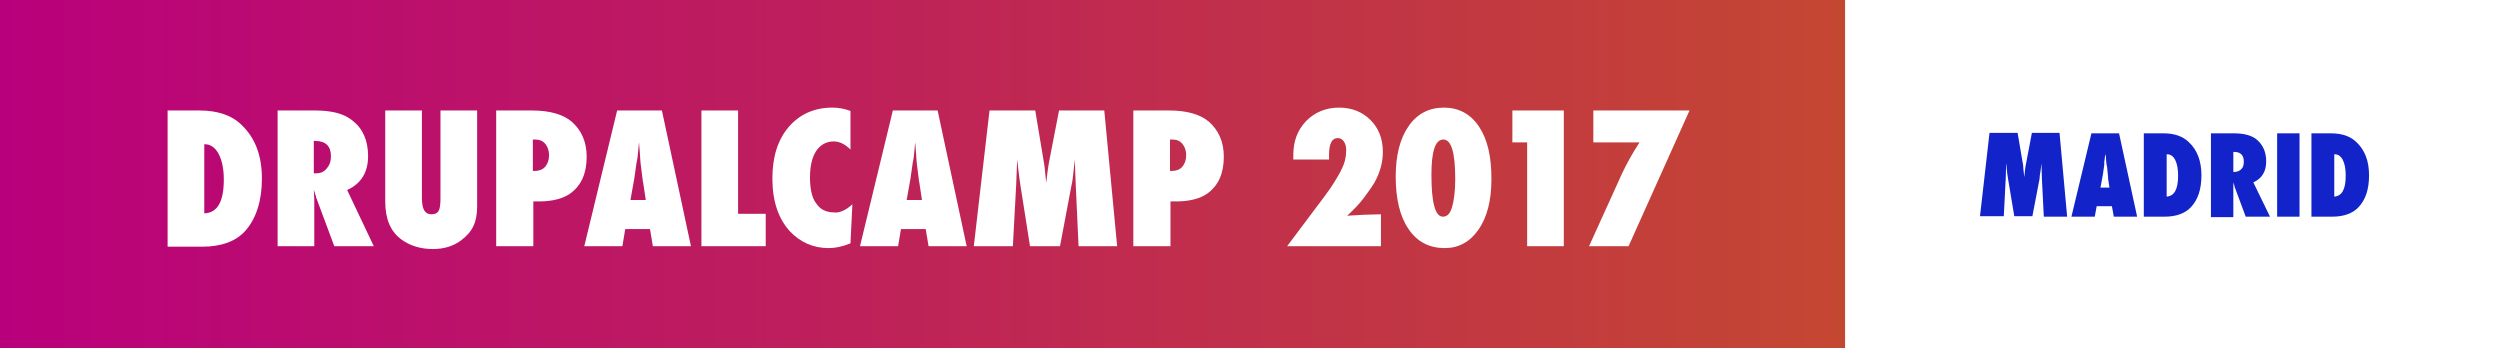
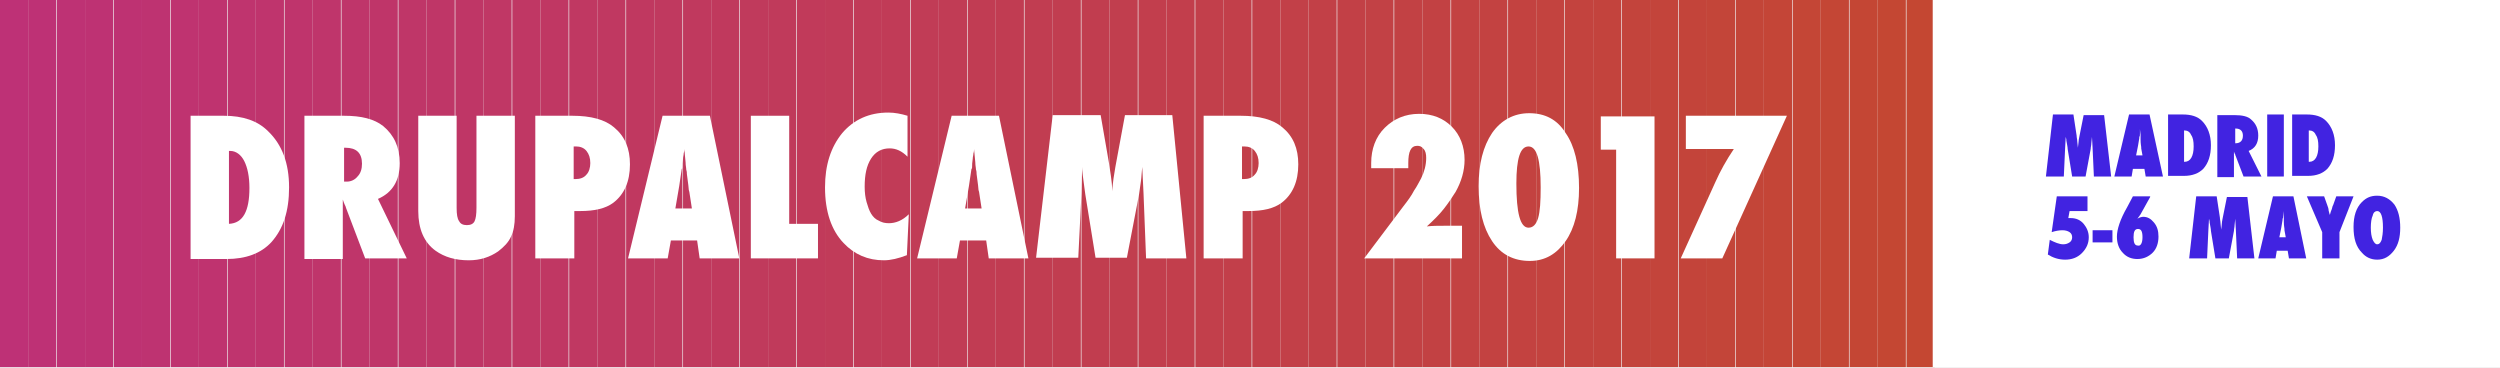
- <svg xmlns="http://www.w3.org/2000/svg" version="1.1" id="Capa_19" x="0px" y="0px" width="525px" height="73px" viewBox="0 0 525 73" style="enable-background:new 0 0 525 73;" xml:space="preserve">
+ <svg xmlns="http://www.w3.org/2000/svg" xmlns:xlink="http://www.w3.org/1999/xlink" version="1.1" id="Capa_19_copia" x="0px" y="0px" width="390.9px" height="57.4px" viewBox="0 0 390.9 57.4" style="enable-background:new 0 0 390.9 57.4;" xml:space="preserve">
  <style type="text/css">
- 
- 	.st0{fill:#1123C9;}
- 	.st1{fill:url(#XMLID_3_);}
- 	.st2{fill:#FFFFFF;}
- 
+ 	.st0{clip-path:url(#XMLID_156_);fill:#BE3176;}
+ 	.st1{clip-path:url(#XMLID_156_);fill:#BE3175;}
+ 	.st2{clip-path:url(#XMLID_156_);fill:#BE3274;}
+ 	.st3{clip-path:url(#XMLID_156_);fill:#BE3273;}
+ 	.st4{clip-path:url(#XMLID_156_);fill:#BE3272;}
+ 	.st5{clip-path:url(#XMLID_156_);fill:#BE3371;}
+ 	.st6{clip-path:url(#XMLID_156_);fill:#BF3370;}
+ 	.st7{clip-path:url(#XMLID_156_);fill:#BF336F;}
+ 	.st8{clip-path:url(#XMLID_156_);fill:#BF346E;}
+ 	.st9{clip-path:url(#XMLID_156_);fill:#BF346D;}
+ 	.st10{clip-path:url(#XMLID_156_);fill:#BF346C;}
+ 	.st11{clip-path:url(#XMLID_156_);fill:#BF356B;}
+ 	.st12{clip-path:url(#XMLID_156_);fill:#BF356A;}
+ 	.st13{clip-path:url(#XMLID_156_);fill:#BF3569;}
+ 	.st14{clip-path:url(#XMLID_156_);fill:#BF3668;}
+ 	.st15{clip-path:url(#XMLID_156_);fill:#BF3667;}
+ 	.st16{clip-path:url(#XMLID_156_);fill:#BF3666;}
+ 	.st17{clip-path:url(#XMLID_156_);fill:#C03765;}
+ 	.st18{clip-path:url(#XMLID_156_);fill:#C03764;}
+ 	.st19{clip-path:url(#XMLID_156_);fill:#C03763;}
+ 	.st20{clip-path:url(#XMLID_156_);fill:#C03862;}
+ 	.st21{clip-path:url(#XMLID_156_);fill:#C03861;}
+ 	.st22{clip-path:url(#XMLID_156_);fill:#C03860;}
+ 	.st23{clip-path:url(#XMLID_156_);fill:#C0395F;}
+ 	.st24{clip-path:url(#XMLID_156_);fill:#C0395E;}
+ 	.st25{clip-path:url(#XMLID_156_);fill:#C0395D;}
+ 	.st26{clip-path:url(#XMLID_156_);fill:#C03A5C;}
+ 	.st27{clip-path:url(#XMLID_156_);fill:#C03A5B;}
+ 	.st28{clip-path:url(#XMLID_156_);fill:#C13A5A;}
+ 	.st29{clip-path:url(#XMLID_156_);fill:#C13B59;}
+ 	.st30{clip-path:url(#XMLID_156_);fill:#C13B58;}
+ 	.st31{clip-path:url(#XMLID_156_);fill:#C13B57;}
+ 	.st32{clip-path:url(#XMLID_156_);fill:#C13C56;}
+ 	.st33{clip-path:url(#XMLID_156_);fill:#C13C55;}
+ 	.st34{clip-path:url(#XMLID_156_);fill:#C13C53;}
+ 	.st35{clip-path:url(#XMLID_156_);fill:#C13C52;}
+ 	.st36{clip-path:url(#XMLID_156_);fill:#C13D51;}
+ 	.st37{clip-path:url(#XMLID_156_);fill:#C13D50;}
+ 	.st38{clip-path:url(#XMLID_156_);fill:#C13D4F;}
+ 	.st39{clip-path:url(#XMLID_156_);fill:#C13E4E;}
+ 	.st40{clip-path:url(#XMLID_156_);fill:#C23E4D;}
+ 	.st41{clip-path:url(#XMLID_156_);fill:#C23E4C;}
+ 	.st42{clip-path:url(#XMLID_156_);fill:#C23F4B;}
+ 	.st43{clip-path:url(#XMLID_156_);fill:#C23F4A;}
+ 	.st44{clip-path:url(#XMLID_156_);fill:#C23F49;}
+ 	.st45{clip-path:url(#XMLID_156_);fill:#C24048;}
+ 	.st46{clip-path:url(#XMLID_156_);fill:#C24047;}
+ 	.st47{clip-path:url(#XMLID_156_);fill:#C24046;}
+ 	.st48{clip-path:url(#XMLID_156_);fill:#C24145;}
+ 	.st49{clip-path:url(#XMLID_156_);fill:#C24144;}
+ 	.st50{clip-path:url(#XMLID_156_);fill:#C24143;}
+ 	.st51{clip-path:url(#XMLID_156_);fill:#C34242;}
+ 	.st52{clip-path:url(#XMLID_156_);fill:#C34241;}
+ 	.st53{clip-path:url(#XMLID_156_);fill:#C34240;}
+ 	.st54{clip-path:url(#XMLID_156_);fill:#C3433F;}
+ 	.st55{clip-path:url(#XMLID_156_);fill:#C3433E;}
+ 	.st56{clip-path:url(#XMLID_156_);fill:#C3433D;}
+ 	.st57{clip-path:url(#XMLID_156_);fill:#C3443C;}
+ 	.st58{clip-path:url(#XMLID_156_);fill:#C3443B;}
+ 	.st59{clip-path:url(#XMLID_156_);fill:#C3443A;}
+ 	.st60{clip-path:url(#XMLID_156_);fill:#C34539;}
+ 	.st61{clip-path:url(#XMLID_156_);fill:#C34538;}
+ 	.st62{clip-path:url(#XMLID_156_);fill:#C44537;}
+ 	.st63{clip-path:url(#XMLID_156_);fill:#C44636;}
+ 	.st64{clip-path:url(#XMLID_156_);fill:#C44635;}
+ 	.st65{clip-path:url(#XMLID_156_);fill:#C44634;}
+ 	.st66{clip-path:url(#XMLID_156_);fill:#C44733;}
+ 	.st67{clip-path:url(#XMLID_156_);fill:#C44732;}
+ 	.st68{fill:#FFFFFF;}
+ 	.st69{fill:#4123E1;}
</style>
-   <linearGradient id="XMLID_3_" gradientUnits="userSpaceOnUse" x1="0" y1="37.75" x2="387.5" y2="37.75" gradientTransform="matrix(1 0 0 -1 0 74.5)">
-     <stop offset="0" style="stop-color:#B9007C" />
-     <stop offset="1" style="stop-color:#C44732" />
-   </linearGradient>
-   <rect id="XMLID_1124_" class="st1" width="387.5" height="73.5" />
-   <rect id="XMLID_603_" x="387.5" class="st2" width="138.199" height="73.5" />
-   <g id="XMLID_1123_">
-     <path id="XMLID_2_" class="st2" d="M35.2,51.7V23.2h6.7c3.8,0,6.8,1,8.9,3.1C53.6,29,55,32.7,55,37.5c0,4.7-1.2,8.4-3.5,11   c-2,2.2-5,3.3-9,3.3h-7.3V51.7z M42.9,44.8c2.8-0.1,4.1-2.5,4.1-7.1c0-2.3-0.4-4.1-1.1-5.4c-0.7-1.3-1.7-2-2.8-2h-0.2V44.8z" />
-     <path id="XMLID_5_" class="st2" d="M78.5,51.7h-8.3l-3.8-10.2c0-0.2-0.1-0.4-0.2-0.7c-0.1-0.3-0.2-0.6-0.3-1l0.1,1.9v10h-7.7V23.2   h7.9c3.5,0,6.1,0.7,7.8,2.1c2.2,1.7,3.3,4.2,3.3,7.5c0,3.4-1.5,5.8-4.4,7.101L78.5,51.7z M65.9,36.4h0.5c0.9,0,1.6-0.3,2.2-1   c0.6-0.7,0.9-1.5,0.9-2.6c0-2.1-1.1-3.2-3.3-3.2h-0.3V36.4z" />
-     <path id="XMLID_8_" class="st2" d="M92.5,23.2h7.7v20.2c0,1.699-0.3,3.1-0.8,4.1c-0.5,1.1-1.4,2.1-2.6,3c-1.6,1.2-3.6,1.8-5.9,1.8   c-2.6,0-4.8-0.7-6.6-2c-2.3-1.7-3.4-4.3-3.4-8V23.2h7.7V41.6c0,1.2,0.2,2.101,0.5,2.601c0.3,0.5,0.8,0.8,1.5,0.8   c0.7,0,1.2-0.2,1.5-0.7c0.3-0.5,0.4-1.399,0.4-2.7V23.2z" />
-     <path id="XMLID_10_" class="st2" d="M111.9,51.7h-7.7V23.2h7.5c3.7,0,6.5,0.8,8.3,2.3c2.1,1.8,3.2,4.3,3.2,7.4c0,3.5-1.1,6-3.4,7.7   c-1.5,1.101-3.8,1.7-6.6,1.7H112v9.4H111.9z M111.9,35.9h0.4c0.9,0,1.7-0.3,2.2-0.9s0.8-1.4,0.8-2.4s-0.3-1.8-0.8-2.4   c-0.5-0.6-1.2-0.9-2.1-0.9h-0.5V35.9z" />
-     <path id="XMLID_13_" class="st2" d="M145.1,51.7h-8l-0.6-3.601h-5.2l-0.6,3.601h-8l6.9-28.5h9.4L145.1,51.7z M135.6,41.9   l-0.5-3.301c0,0,0-0.199-0.1-0.5c0-0.3-0.2-1.3-0.4-3.2c0-0.2-0.1-0.5-0.1-0.9s-0.1-0.8-0.1-1.4l-0.2-2.7c0,0.3-0.1,0.5-0.1,0.9   c0,0.4-0.1,0.7-0.1,1.1c-0.1,0.8-0.1,1.3-0.2,1.6c0,0.3-0.1,0.5-0.1,0.5l-0.5,3.5l-0.8,4.5h3.2V41.9z" />
-     <path id="XMLID_16_" class="st2" d="M160.8,51.7h-13.5V23.2h7.7v21.7h5.8V51.7z" />
-     <path id="XMLID_18_" class="st2" d="M179,42.9l-0.4,8.199c-1.7,0.7-3.2,1-4.6,1c-3.2,0-5.9-1.199-8.1-3.5   c-2.4-2.6-3.7-6.3-3.7-11.1c0-4.5,1.1-8.1,3.4-10.8c2.3-2.7,5.4-4.1,9.2-4.1c1.2,0,2.5,0.2,3.8,0.7v8.1c-1.1-1.1-2.3-1.7-3.5-1.7   c-1.6,0-2.8,0.7-3.7,2c-0.9,1.4-1.3,3.2-1.3,5.6c0,1.2,0.1,2.2,0.3,3.101c0.2,0.899,0.5,1.699,1,2.3c0.4,0.6,0.9,1.1,1.5,1.399   c0.6,0.301,1.3,0.5,2.1,0.5C176.3,44.8,177.7,44.1,179,42.9z" />
-     <path id="XMLID_20_" class="st2" d="M203,51.7h-8l-0.6-3.601h-5.2l-0.6,3.601h-8l6.9-28.5h9.4L203,51.7z M193.6,41.9l-0.5-3.301   c0,0,0-0.199-0.1-0.5c0-0.3-0.2-1.3-0.4-3.2c0-0.2-0.1-0.5-0.1-0.9s-0.1-0.8-0.1-1.4l-0.2-2.7c0,0.3-0.1,0.5-0.1,0.9   c0,0.4-0.1,0.7-0.1,1.1c-0.1,0.8-0.1,1.3-0.2,1.6c0,0.3-0.1,0.5-0.1,0.5l-0.5,3.5l-0.8,4.5h3.2V41.9z" />
-     <path id="XMLID_23_" class="st2" d="M234.6,51.7h-8.1l-0.6-13l-0.2-5.2c-0.1,1-0.2,1.9-0.3,2.9c-0.1,0.9-0.2,1.8-0.4,2.6l-2.4,12.7   h-6.3l-2-12.7c-0.1-0.7-0.3-2-0.5-3.8c0-0.3-0.1-0.8-0.2-1.7l-0.2,5.3l-0.7,12.9h-8.2l3.3-28.5h9.6l1.6,9.6   c0.1,0.8,0.3,1.6,0.4,2.6c0.1,0.9,0.2,1.9,0.3,3c0.2-1.8,0.4-3.4,0.7-4.9l2-10.3h9.5L234.6,51.7z" />
-     <path id="XMLID_25_" class="st2" d="M245.7,51.7H238V23.2h7.5c3.7,0,6.5,0.8,8.3,2.3c2.1,1.8,3.2,4.3,3.2,7.4c0,3.5-1.1,6-3.4,7.7   c-1.5,1.101-3.8,1.7-6.6,1.7h-1.2v9.4H245.7z M245.7,35.9h0.4c0.9,0,1.7-0.3,2.2-0.9s0.8-1.4,0.8-2.4s-0.3-1.8-0.8-2.4   c-0.5-0.6-1.2-0.9-2.1-0.9h-0.5V35.9L245.7,35.9z" />
-     <path id="XMLID_28_" class="st2" d="M289.9,51.7h-19.601l7.801-10.4c0.9-1.2,1.6-2.2,2.199-3.2c0.601-1,1.101-1.8,1.4-2.5   c0.7-1.3,1-2.7,1-4.1c0-0.8-0.199-1.4-0.5-1.8c-0.3-0.5-0.8-0.7-1.3-0.7c-1.2,0-1.8,1.2-1.8,3.5c0,0.1,0,0.3,0,0.4   c0,0.2,0,0.4,0,0.6h-7.5v-1c0-2.9,0.9-5.2,2.699-7.1c1.801-1.8,4.101-2.8,6.9-2.8c2.7,0,4.9,0.9,6.6,2.6   c1.701,1.7,2.601,3.9,2.601,6.7c0,2.2-0.601,4.4-1.8,6.5c-0.6,1-1.4,2.1-2.301,3.3c-0.899,1.2-2.1,2.399-3.399,3.6   c1.2-0.1,2.3-0.1,3.5-0.2c1.2,0,2.399-0.1,3.601-0.1v6.7H289.9z" />
-     <path id="XMLID_30_" class="st2" d="M313.2,37.6c0,4.5-0.9,8-2.699,10.601c-1.801,2.6-4.201,3.899-7.101,3.899   c-3.2,0-5.8-1.3-7.601-4c-1.799-2.6-2.699-6.3-2.699-11c0-4.5,0.9-8,2.699-10.6c1.801-2.6,4.301-3.9,7.4-3.9s5.6,1.3,7.4,4   C312.401,29.3,313.2,32.9,313.2,37.6z M305.6,37.6c0-5.5-0.801-8.3-2.5-8.3c-1.7,0-2.5,2.5-2.5,7.4c0,5.899,0.8,8.8,2.4,8.8   c0.899,0,1.5-0.6,1.899-1.9C305.299,42.3,305.6,40.3,305.6,37.6z" />
-     <path id="XMLID_33_" class="st2" d="M328.401,51.7H320.7V29.9h-3.1v-6.7h10.801V51.7L328.401,51.7z" />
-     <path id="XMLID_35_" class="st2" d="M342,51.7H333.7l6.9-15.2c0.5-1.1,1.1-2.2,1.699-3.3c0.602-1.1,1.301-2.2,2-3.3H334.6v-6.7   h20.199L342,51.7z" />
+   <g id="XMLID_1113_">
+     <g id="XMLID_70_">
+       <defs>
+         <rect id="XMLID_71_" y="0" width="302.5" height="57.4" />
+       </defs>
+       <clipPath id="XMLID_156_">
+         <use xlink:href="#XMLID_71_" style="overflow:visible;" />
+       </clipPath>
+       <path id="XMLID_72_" class="st0" d="M0,0v57.4V0z" />
+       <rect id="XMLID_73_" y="0" class="st0" width="4.4" height="57.4" />
+       <rect id="XMLID_74_" x="4.4" y="0" class="st1" width="4.4" height="57.4" />
+       <rect id="XMLID_75_" x="8.9" y="0" class="st2" width="4.4" height="57.4" />
+       <rect id="XMLID_76_" x="13.3" y="0" class="st3" width="4.4" height="57.4" />
+       <rect id="XMLID_77_" x="17.8" y="0" class="st4" width="4.4" height="57.4" />
+       <rect id="XMLID_78_" x="22.2" y="0" class="st5" width="4.4" height="57.4" />
+       <rect id="XMLID_79_" x="26.7" y="0" class="st6" width="4.4" height="57.4" />
+       <rect id="XMLID_80_" x="31.1" y="0" class="st7" width="4.4" height="57.4" />
+       <rect id="XMLID_81_" x="35.6" y="0" class="st8" width="4.4" height="57.4" />
+       <rect id="XMLID_82_" x="40" y="0" class="st9" width="4.4" height="57.4" />
+       <rect id="XMLID_83_" x="44.5" y="0" class="st10" width="4.4" height="57.4" />
+       <rect id="XMLID_84_" x="48.9" y="0" class="st11" width="4.4" height="57.4" />
+       <rect id="XMLID_85_" x="53.4" y="0" class="st12" width="4.4" height="57.4" />
+       <rect id="XMLID_86_" x="57.8" y="0" class="st13" width="4.4" height="57.4" />
+       <rect id="XMLID_87_" x="62.3" y="0" class="st14" width="4.4" height="57.4" />
+       <rect id="XMLID_88_" x="66.7" y="0" class="st15" width="4.4" height="57.4" />
+       <rect id="XMLID_89_" x="71.2" y="0" class="st16" width="4.4" height="57.4" />
+       <rect id="XMLID_90_" x="75.6" y="0" class="st17" width="4.4" height="57.4" />
+       <rect id="XMLID_91_" x="80.1" y="0" class="st18" width="4.4" height="57.4" />
+       <rect id="XMLID_92_" x="84.5" y="0" class="st19" width="4.4" height="57.4" />
+       <rect id="XMLID_93_" x="89" y="0" class="st20" width="4.4" height="57.4" />
+       <rect id="XMLID_94_" x="93.4" y="0" class="st21" width="4.4" height="57.4" />
+       <rect id="XMLID_95_" x="97.9" y="0" class="st22" width="4.4" height="57.4" />
+       <rect id="XMLID_96_" x="102.3" y="0" class="st23" width="4.4" height="57.4" />
+       <rect id="XMLID_97_" x="106.8" y="0" class="st24" width="4.4" height="57.4" />
+       <rect id="XMLID_98_" x="111.2" y="0" class="st25" width="4.4" height="57.4" />
+       <rect id="XMLID_99_" x="115.7" y="0" class="st26" width="4.4" height="57.4" />
+       <rect id="XMLID_100_" x="120.1" y="0" class="st27" width="4.4" height="57.4" />
+       <rect id="XMLID_101_" x="124.6" y="0" class="st28" width="4.4" height="57.4" />
+       <rect id="XMLID_102_" x="129" y="0" class="st29" width="4.4" height="57.4" />
+       <rect id="XMLID_103_" x="133.5" y="0" class="st30" width="4.4" height="57.4" />
+       <rect id="XMLID_104_" x="137.9" y="0" class="st31" width="4.4" height="57.4" />
+       <rect id="XMLID_105_" x="142.4" y="0" class="st32" width="4.4" height="57.4" />
+       <rect id="XMLID_106_" x="146.8" y="0" class="st33" width="4.4" height="57.4" />
+       <rect id="XMLID_107_" x="151.3" y="0" class="st34" width="4.4" height="57.4" />
+       <rect id="XMLID_108_" x="155.7" y="0" class="st35" width="4.4" height="57.4" />
+       <rect id="XMLID_109_" x="160.2" y="0" class="st36" width="4.4" height="57.4" />
+       <rect id="XMLID_110_" x="164.6" y="0" class="st37" width="4.4" height="57.4" />
+       <rect id="XMLID_111_" x="169.1" y="0" class="st38" width="4.4" height="57.4" />
+       <rect id="XMLID_112_" x="173.5" y="0" class="st39" width="4.4" height="57.4" />
+       <rect id="XMLID_113_" x="178" y="0" class="st40" width="4.4" height="57.4" />
+       <rect id="XMLID_114_" x="182.4" y="0" class="st41" width="4.4" height="57.4" />
+       <rect id="XMLID_115_" x="186.9" y="0" class="st42" width="4.4" height="57.4" />
+       <rect id="XMLID_116_" x="191.3" y="0" class="st43" width="4.4" height="57.4" />
+       <rect id="XMLID_117_" x="195.8" y="0" class="st44" width="4.4" height="57.4" />
+       <rect id="XMLID_118_" x="200.2" y="0" class="st45" width="4.4" height="57.4" />
+       <rect id="XMLID_119_" x="204.6" y="0" class="st46" width="4.4" height="57.4" />
+       <rect id="XMLID_120_" x="209.1" y="0" class="st47" width="4.4" height="57.4" />
+       <rect id="XMLID_121_" x="213.5" y="0" class="st48" width="4.4" height="57.4" />
+       <rect id="XMLID_122_" x="218" y="0" class="st49" width="4.4" height="57.4" />
+       <rect id="XMLID_123_" x="222.4" y="0" class="st50" width="4.4" height="57.4" />
+       <rect id="XMLID_124_" x="226.9" y="0" class="st51" width="4.4" height="57.4" />
+       <rect id="XMLID_125_" x="231.3" y="0" class="st52" width="4.4" height="57.4" />
+       <rect id="XMLID_126_" x="235.8" y="0" class="st53" width="4.4" height="57.4" />
+       <rect id="XMLID_127_" x="240.2" y="0" class="st54" width="4.4" height="57.4" />
+       <rect id="XMLID_128_" x="244.7" y="0" class="st55" width="4.4" height="57.4" />
+       <rect id="XMLID_129_" x="249.1" y="0" class="st56" width="4.4" height="57.4" />
+       <rect id="XMLID_130_" x="253.6" y="0" class="st57" width="4.4" height="57.4" />
+       <rect id="XMLID_131_" x="258" y="0" class="st58" width="4.4" height="57.4" />
+       <rect id="XMLID_132_" x="262.5" y="0" class="st59" width="4.4" height="57.4" />
+       <rect id="XMLID_133_" x="266.9" y="0" class="st60" width="4.4" height="57.4" />
+       <rect id="XMLID_134_" x="271.4" y="0" class="st61" width="4.4" height="57.4" />
+       <rect id="XMLID_135_" x="275.8" y="0" class="st62" width="4.4" height="57.4" />
+       <rect id="XMLID_136_" x="280.3" y="0" class="st63" width="4.4" height="57.4" />
+       <rect id="XMLID_137_" x="284.7" y="0" class="st64" width="4.4" height="57.4" />
+       <rect id="XMLID_138_" x="289.2" y="0" class="st65" width="4.4" height="57.4" />
+       <rect id="XMLID_139_" x="293.6" y="0" class="st66" width="4.4" height="57.4" />
+       <rect id="XMLID_140_" x="298.1" y="0" class="st67" width="4.4" height="57.4" />
+       <path id="XMLID_141_" class="st67" d="M302.5,57.4V0V57.4z" />
+     </g>
  </g>
-   <g id="XMLID_600_">
-     <path id="XMLID_50_" class="st0" d="M434.1,45.5h-4.9l-0.4-8l-0.1-3.2c-0.1,0.6-0.1,1.2-0.199,1.7c-0.1,0.6-0.201,1.1-0.201,1.6   l-1.5,7.801H423L421.7,37.6c-0.1-0.5-0.199-1.2-0.299-2.3c0-0.2,0-0.5-0.102-1l-0.1,3.2l-0.4,7.9h-5l2-17.5h5.9l1,5.9   c0.1,0.5,0.201,1,0.201,1.6c0.1,0.6,0.1,1.2,0.199,1.8c0.1-1.1,0.199-2.1,0.4-3l1.199-6.3h5.801L434.1,45.5z" />
-     <path id="XMLID_52_" class="st0" d="M448.799,45.5h-4.898l-0.4-2.2h-3.201l-0.398,2.2H435L439.2,28H445L448.799,45.5z M443,39.5   l-0.301-2c0,0,0-0.1,0-0.3s-0.1-0.8-0.199-2c0-0.1,0-0.3-0.1-0.5c0-0.2-0.102-0.5-0.102-0.8l-0.1-1.7c0,0.2,0,0.3-0.1,0.5   c-0.1,0.2-0.1,0.4-0.1,0.6c-0.1,0.5-0.1,0.8-0.1,1c0,0.2,0,0.3,0,0.3l-0.301,2.1l-0.5,2.7h1.9V39.5z" />
-     <path id="XMLID_55_" class="st0" d="M450.2,45.5V28h4.1c2.301,0,4.102,0.6,5.4,1.9c1.701,1.6,2.6,3.9,2.6,6.9   c0,2.9-0.699,5.101-2.199,6.7c-1.199,1.3-3.1,2-5.5,2H450.2z M454.901,41.3c1.699-0.1,2.5-1.5,2.5-4.4c0-1.4-0.201-2.5-0.602-3.3   c-0.398-0.8-1-1.2-1.699-1.2H455v8.9H454.901z" />
-     <path id="XMLID_58_" class="st0" d="M476.7,45.5h-5.1l-2.301-6.2c0-0.1-0.1-0.2-0.1-0.399c-0.1-0.2-0.1-0.4-0.199-0.601v1.2v6.1   h-4.701V28h4.801c2.1,0,3.699,0.4,4.801,1.3c1.299,1.1,2,2.6,2,4.6c0,2.1-0.9,3.6-2.701,4.4L476.7,45.5z M469,36.1h0.299   c0.5,0,1-0.2,1.4-0.6s0.5-0.9,0.5-1.6c0-1.3-0.699-2-2-2H469V36.1z" />
-     <path id="XMLID_61_" class="st0" d="M482.901,45.5H478.2V28h4.701V45.5z" />
-     <path id="XMLID_63_" class="st0" d="M485.401,45.5V28h4.1c2.299,0,4.1,0.6,5.4,1.9c1.699,1.6,2.6,3.9,2.6,6.9   c0,2.9-0.701,5.101-2.201,6.7c-1.199,1.3-3.1,2-5.5,2H485.401z M490.1,41.3c1.699-0.1,2.5-1.5,2.5-4.4c0-1.4-0.199-2.5-0.6-3.3   c-0.4-0.8-1-1.2-1.701-1.2h-0.1v8.9H490.1z" />
+   <g id="XMLID_1114_">
+     <path id="XMLID_35_" class="st68" d="M29.8,40.4V18.1H35c3,0,5.3,0.8,6.9,2.4c2.2,2.1,3.3,5,3.3,8.8c0,3.7-0.9,6.5-2.8,8.6   c-1.6,1.7-3.9,2.6-7,2.6H29.8z M35.8,35c2.2-0.1,3.2-2,3.2-5.6c0-1.8-0.3-3.2-0.8-4.2c-0.5-1-1.3-1.6-2.2-1.6h-0.2V35z" />
+     <path id="XMLID_38_" class="st68" d="M63.6,40.4h-6.5l-3-7.9c0-0.1-0.1-0.3-0.2-0.5c-0.1-0.2-0.2-0.5-0.3-0.8l0,1.5v7.8h-6V18.1   h6.2c2.7,0,4.7,0.5,6.1,1.6c1.7,1.4,2.6,3.3,2.6,5.8c0,2.7-1.1,4.6-3.4,5.6L63.6,40.4z M53.8,28.4h0.4c0.7,0,1.3-0.3,1.7-0.8   c0.5-0.5,0.7-1.2,0.7-2c0-1.7-0.9-2.5-2.6-2.5h-0.2V28.4z" />
+     <path id="XMLID_41_" class="st68" d="M74.5,18.1h6v15.7c0,1.3-0.2,2.4-0.6,3.2c-0.4,0.9-1.1,1.6-2,2.3c-1.3,0.9-2.8,1.4-4.6,1.4   c-2.1,0-3.8-0.5-5.2-1.5c-1.8-1.3-2.7-3.4-2.7-6.2V18.1h6v14.4c0,1,0.1,1.7,0.4,2.1c0.2,0.4,0.6,0.6,1.2,0.6c0.6,0,1-0.2,1.2-0.6   c0.2-0.4,0.3-1.1,0.3-2.1V18.1z" />
+     <path id="XMLID_43_" class="st68" d="M89.7,40.4h-6V18.1h5.8c2.9,0,5.1,0.6,6.5,1.8c1.7,1.4,2.5,3.3,2.5,5.8c0,2.7-0.9,4.7-2.6,6   c-1.2,0.9-2.9,1.3-5.2,1.3h-0.9V40.4z M89.7,28l0.3,0c0.7,0,1.3-0.2,1.7-0.7c0.4-0.4,0.6-1.1,0.6-1.8c0-0.8-0.2-1.4-0.6-1.9   c-0.4-0.5-1-0.7-1.6-0.7h-0.4V28z" />
+     <path id="XMLID_46_" class="st68" d="M115.6,40.4h-6.2l-0.4-2.8h-4.1l-0.5,2.8h-6.2l5.4-22.3h7.4L115.6,40.4z M108.2,32.7l-0.4-2.6   c0,0,0-0.1-0.1-0.4c0-0.2-0.1-1-0.3-2.5c0-0.2,0-0.4-0.1-0.7c0-0.3-0.1-0.6-0.1-1.1l-0.2-2.1c0,0.2,0,0.4-0.1,0.7   c0,0.3-0.1,0.5-0.1,0.8c-0.1,0.6-0.1,1-0.1,1.2c0,0.2,0,0.4-0.1,0.4l-0.4,2.7l-0.6,3.5H108.2z" />
+     <path id="XMLID_49_" class="st68" d="M127.9,40.4h-10.5V18.1h6V35h4.5V40.4z" />
+     <path id="XMLID_51_" class="st68" d="M142.1,33.5l-0.3,6.4c-1.3,0.5-2.5,0.8-3.6,0.8c-2.5,0-4.6-0.9-6.3-2.7   c-1.9-2-2.9-4.9-2.9-8.7c0-3.5,0.9-6.3,2.7-8.5c1.8-2.1,4.2-3.2,7.2-3.2c1,0,2,0.2,3,0.5v6.4c-0.9-0.9-1.8-1.3-2.8-1.3   c-1.2,0-2.2,0.5-2.9,1.6c-0.7,1.1-1,2.5-1,4.4c0,0.9,0.1,1.7,0.3,2.4c0.2,0.7,0.4,1.3,0.7,1.8c0.3,0.5,0.7,0.9,1.2,1.1   c0.5,0.3,1,0.4,1.6,0.4C140,34.9,141.1,34.5,142.1,33.5z" />
+     <path id="XMLID_53_" class="st68" d="M160.8,40.4h-6.2l-0.4-2.8h-4.1l-0.5,2.8h-6.2l5.4-22.3h7.4L160.8,40.4z M153.5,32.7l-0.4-2.6   c0,0,0-0.1-0.1-0.4c0-0.2-0.1-1-0.3-2.5c0-0.2,0-0.4-0.1-0.7c0-0.3-0.1-0.6-0.1-1.1l-0.2-2.1c0,0.2,0,0.4-0.1,0.7   c0,0.3-0.1,0.5-0.1,0.8c-0.1,0.6-0.1,1-0.1,1.2c0,0.2,0,0.4-0.1,0.4l-0.4,2.7l-0.6,3.5H153.5z" />
+     <path id="XMLID_56_" class="st68" d="M185.5,40.4h-6.3l-0.4-10.2l-0.2-4.1c-0.1,0.8-0.1,1.5-0.2,2.2c-0.1,0.7-0.2,1.4-0.3,2.1   l-1.9,9.9h-4.9l-1.6-9.9c-0.1-0.6-0.2-1.6-0.4-3c0-0.2-0.1-0.6-0.1-1.3l-0.1,4.1l-0.5,10.1H162l2.6-22.3h7.5l1.3,7.5   c0.1,0.6,0.2,1.3,0.3,2c0.1,0.7,0.2,1.5,0.2,2.4c0.1-1.4,0.3-2.7,0.5-3.8l1.5-8.1h7.4L185.5,40.4z" />
+     <path id="XMLID_58_" class="st68" d="M194.2,40.4h-6V18.1h5.8c2.9,0,5.1,0.6,6.5,1.8c1.7,1.4,2.5,3.3,2.5,5.8c0,2.7-0.9,4.7-2.6,6   c-1.2,0.9-2.9,1.3-5.2,1.3h-0.9V40.4z M194.2,28l0.3,0c0.7,0,1.3-0.2,1.7-0.7c0.4-0.4,0.6-1.1,0.6-1.8c0-0.8-0.2-1.4-0.6-1.9   c-0.4-0.5-1-0.7-1.6-0.7h-0.4V28z" />
+     <path id="XMLID_61_" class="st68" d="M228.6,40.4h-15.3l6.1-8.1c0.7-0.9,1.3-1.7,1.7-2.5c0.5-0.7,0.8-1.4,1.1-1.9   c0.5-1,0.8-2.1,0.8-3.2c0-0.6-0.1-1.1-0.4-1.4c-0.3-0.4-0.6-0.5-1-0.5c-1,0-1.4,0.9-1.4,2.7c0,0.1,0,0.2,0,0.3c0,0.1,0,0.3,0,0.5   h-5.8l0-0.8c0-2.2,0.7-4.1,2.1-5.5c1.4-1.4,3.2-2.2,5.4-2.2c2.1,0,3.8,0.7,5.1,2c1.3,1.3,2,3.1,2,5.2c0,1.7-0.5,3.4-1.4,5   c-0.5,0.8-1.1,1.7-1.8,2.6c-0.7,0.9-1.6,1.8-2.7,2.8c0.9-0.1,1.8-0.1,2.7-0.1c0.9,0,1.9,0,2.8,0V40.4z" />
+     <path id="XMLID_63_" class="st68" d="M246.9,29.4c0,3.5-0.7,6.3-2.1,8.3c-1.4,2-3.2,3.1-5.6,3.1c-2.5,0-4.5-1-5.9-3.1   c-1.4-2.1-2.1-4.9-2.1-8.6c0-3.5,0.7-6.2,2.1-8.3c1.4-2,3.4-3.1,5.8-3.1c2.5,0,4.4,1,5.7,3.1C246.2,22.8,246.9,25.7,246.9,29.4z    M240.9,29.3c0-4.3-0.6-6.4-1.9-6.4c-1.3,0-1.9,1.9-1.9,5.8c0,4.6,0.6,6.9,1.9,6.9c0.7,0,1.2-0.5,1.5-1.5S240.9,31.5,240.9,29.3z" />
+     <path id="XMLID_66_" class="st68" d="M258.7,40.4h-6v-17h-2.4v-5.2h8.4V40.4z" />
+     <path id="XMLID_68_" class="st68" d="M269.3,40.4h-6.5l5.4-11.9c0.4-0.9,0.8-1.7,1.3-2.6c0.5-0.9,1-1.7,1.6-2.6h-7.5v-5.2h15.8   L269.3,40.4z" />
+   </g>
+   <g id="XMLID_1116_">
+     <rect id="XMLID_142_" x="302.2" class="st68" width="88.7" height="57.4" />
+   </g>
+   <g id="XMLID_1117_">
+     <path id="XMLID_2_" class="st69" d="M330.1,27.6h-2.7l-0.2-4.4l-0.1-1.8c0,0.3-0.1,0.7-0.1,1s-0.1,0.6-0.1,0.9l-0.8,4.3h-2.1   l-0.7-4.3c0-0.3-0.1-0.7-0.2-1.3c0-0.1,0-0.3-0.1-0.6l-0.1,1.8l-0.2,4.4h-2.8l1.1-9.7h3.2l0.5,3.3c0,0.3,0.1,0.6,0.1,0.9   c0,0.3,0.1,0.7,0.1,1c0.1-0.6,0.1-1.2,0.2-1.6l0.7-3.5h3.2L330.1,27.6z" />
+     <path id="XMLID_4_" class="st69" d="M338.2,27.6h-2.7l-0.2-1.2h-1.8l-0.2,1.2h-2.7l2.3-9.7h3.2L338.2,27.6z M335,24.3l-0.2-1.1   c0,0,0-0.1,0-0.2c0-0.1-0.1-0.5-0.1-1.1c0-0.1,0-0.2,0-0.3c0-0.1,0-0.3,0-0.5l-0.1-0.9c0,0.1,0,0.2,0,0.3c0,0.1,0,0.2,0,0.4   c0,0.3,0,0.4-0.1,0.5c0,0.1,0,0.2,0,0.2l-0.2,1.2l-0.3,1.5H335z" />
+     <path id="XMLID_7_" class="st69" d="M339,27.6v-9.7h2.3c1.3,0,2.3,0.3,3,1c0.9,0.9,1.4,2.2,1.4,3.8c0,1.6-0.4,2.8-1.2,3.7   c-0.7,0.7-1.7,1.1-3,1.1H339z M341.6,25.3c0.9,0,1.4-0.9,1.4-2.4c0-0.8-0.1-1.4-0.4-1.8c-0.2-0.5-0.6-0.7-1-0.7h-0.1V25.3z" />
+     <path id="XMLID_10_" class="st69" d="M353.6,27.6h-2.8l-1.3-3.4c0-0.1,0-0.1-0.1-0.2c0-0.1-0.1-0.2-0.1-0.3l0,0.6v3.4h-2.6v-9.7   h2.7c1.2,0,2.1,0.2,2.6,0.7c0.7,0.6,1.1,1.4,1.1,2.5c0,1.2-0.5,2-1.5,2.4L353.6,27.6z M349.4,22.4h0.2c0.3,0,0.6-0.1,0.8-0.3   c0.2-0.2,0.3-0.5,0.3-0.9c0-0.7-0.4-1.1-1.1-1.1h-0.1V22.4z" />
+     <path id="XMLID_13_" class="st69" d="M357.1,27.6h-2.6v-9.7h2.6V27.6z" />
+     <path id="XMLID_15_" class="st69" d="M358.4,27.6v-9.7h2.3c1.3,0,2.3,0.3,3,1c0.9,0.9,1.4,2.2,1.4,3.8c0,1.6-0.4,2.8-1.2,3.7   c-0.7,0.7-1.7,1.1-3,1.1H358.4z M361.1,25.3c0.9,0,1.4-0.9,1.4-2.4c0-0.8-0.1-1.4-0.4-1.8c-0.2-0.5-0.6-0.7-1-0.7h-0.1V25.3z" />
+     <path id="XMLID_18_" class="st69" d="M320.2,39.8l0.3-2.3c0.8,0.4,1.5,0.7,2.1,0.7c0.4,0,0.7-0.1,1-0.3c0.3-0.2,0.4-0.5,0.4-0.8   c0-0.3-0.1-0.6-0.4-0.8c-0.3-0.2-0.7-0.3-1.1-0.3c-0.5,0-1.1,0.1-1.7,0.3l0.8-5.6h4.8V33h-2.8l-0.2,1.1c0.2,0,0.3,0,0.4,0   c0.8,0,1.5,0.3,2,0.9c0.5,0.6,0.8,1.3,0.8,2.1c0,1-0.4,1.8-1.1,2.5c-0.7,0.7-1.6,1-2.6,1C321.9,40.6,321,40.3,320.2,39.8z" />
+     <path id="XMLID_20_" class="st69" d="M330.3,37.9h-3.1V36h3.1V37.9z" />
+     <path id="XMLID_22_" class="st69" d="M336.2,30.8l-1.5,2.7c-0.1,0.1-0.1,0.2-0.2,0.3c-0.1,0.1-0.2,0.3-0.3,0.4   c0.3-0.2,0.7-0.3,0.9-0.3c0.7,0,1.2,0.3,1.7,0.9c0.5,0.6,0.7,1.3,0.7,2.2c0,1-0.3,1.9-0.9,2.5c-0.6,0.6-1.4,1-2.4,1   c-0.9,0-1.7-0.3-2.3-1c-0.6-0.6-0.9-1.5-0.9-2.5c0-1.1,0.5-2.7,1.6-4.6l0.9-1.7H336.2z M335,37.1c0-0.9-0.2-1.3-0.7-1.3   c-0.5,0-0.7,0.4-0.7,1.3c0,0.9,0.2,1.3,0.7,1.3C334.7,38.5,335,38,335,37.1z" />
+     <path id="XMLID_25_" class="st69" d="M352.5,40.4h-2.7l-0.2-4.4l-0.1-1.8c0,0.3-0.1,0.7-0.1,1s-0.1,0.6-0.1,0.9l-0.8,4.3h-2.1   l-0.7-4.3c0-0.3-0.1-0.7-0.2-1.3c0-0.1,0-0.3-0.1-0.6l-0.1,1.8l-0.2,4.4h-2.8l1.1-9.7h3.2l0.5,3.3c0,0.3,0.1,0.6,0.1,0.9   c0,0.3,0.1,0.7,0.1,1c0.1-0.6,0.1-1.2,0.2-1.6l0.7-3.5h3.2L352.5,40.4z" />
+     <path id="XMLID_27_" class="st69" d="M360.6,40.4h-2.7l-0.2-1.2H356l-0.2,1.2h-2.7l2.3-9.7h3.2L360.6,40.4z M357.4,37.1l-0.2-1.1   c0,0,0-0.1,0-0.2c0-0.1-0.1-0.5-0.1-1.1c0-0.1,0-0.2,0-0.3c0-0.1,0-0.3,0-0.5l-0.1-0.9c0,0.1,0,0.2,0,0.3c0,0.1,0,0.2,0,0.4   c0,0.3,0,0.4-0.1,0.5c0,0.1,0,0.2,0,0.2l-0.2,1.2l-0.3,1.5H357.4z" />
+     <path id="XMLID_30_" class="st69" d="M365.7,40.4h-2.6v-4.1l-2.4-5.6h2.7l0.5,1.4c0.1,0.3,0.2,0.5,0.2,0.8c0.1,0.3,0.1,0.5,0.2,0.7   c0.1-0.4,0.2-0.7,0.3-0.9c0.1-0.3,0.1-0.5,0.2-0.6l0.5-1.4h2.7l-2.2,5.6V40.4z" />
+     <path id="XMLID_32_" class="st69" d="M375.3,35.6c0,1.5-0.3,2.7-1,3.6c-0.7,0.9-1.5,1.4-2.6,1.4c-1,0-1.8-0.4-2.4-1.1   c-0.9-0.9-1.3-2.2-1.3-4c0-1.7,0.4-3,1.3-3.9c0.7-0.7,1.4-1,2.4-1c1.1,0,2,0.5,2.7,1.4C375,32.9,375.3,34.1,375.3,35.6z    M372.6,35.6c0-1.7-0.3-2.6-0.9-2.6c-0.3,0-0.6,0.2-0.7,0.7c-0.2,0.4-0.3,1.1-0.3,1.9c0,0.8,0.1,1.4,0.3,1.9   c0.2,0.4,0.4,0.7,0.7,0.7c0.3,0,0.5-0.2,0.7-0.7C372.5,37,372.6,36.4,372.6,35.6z" />
  </g>
</svg>
